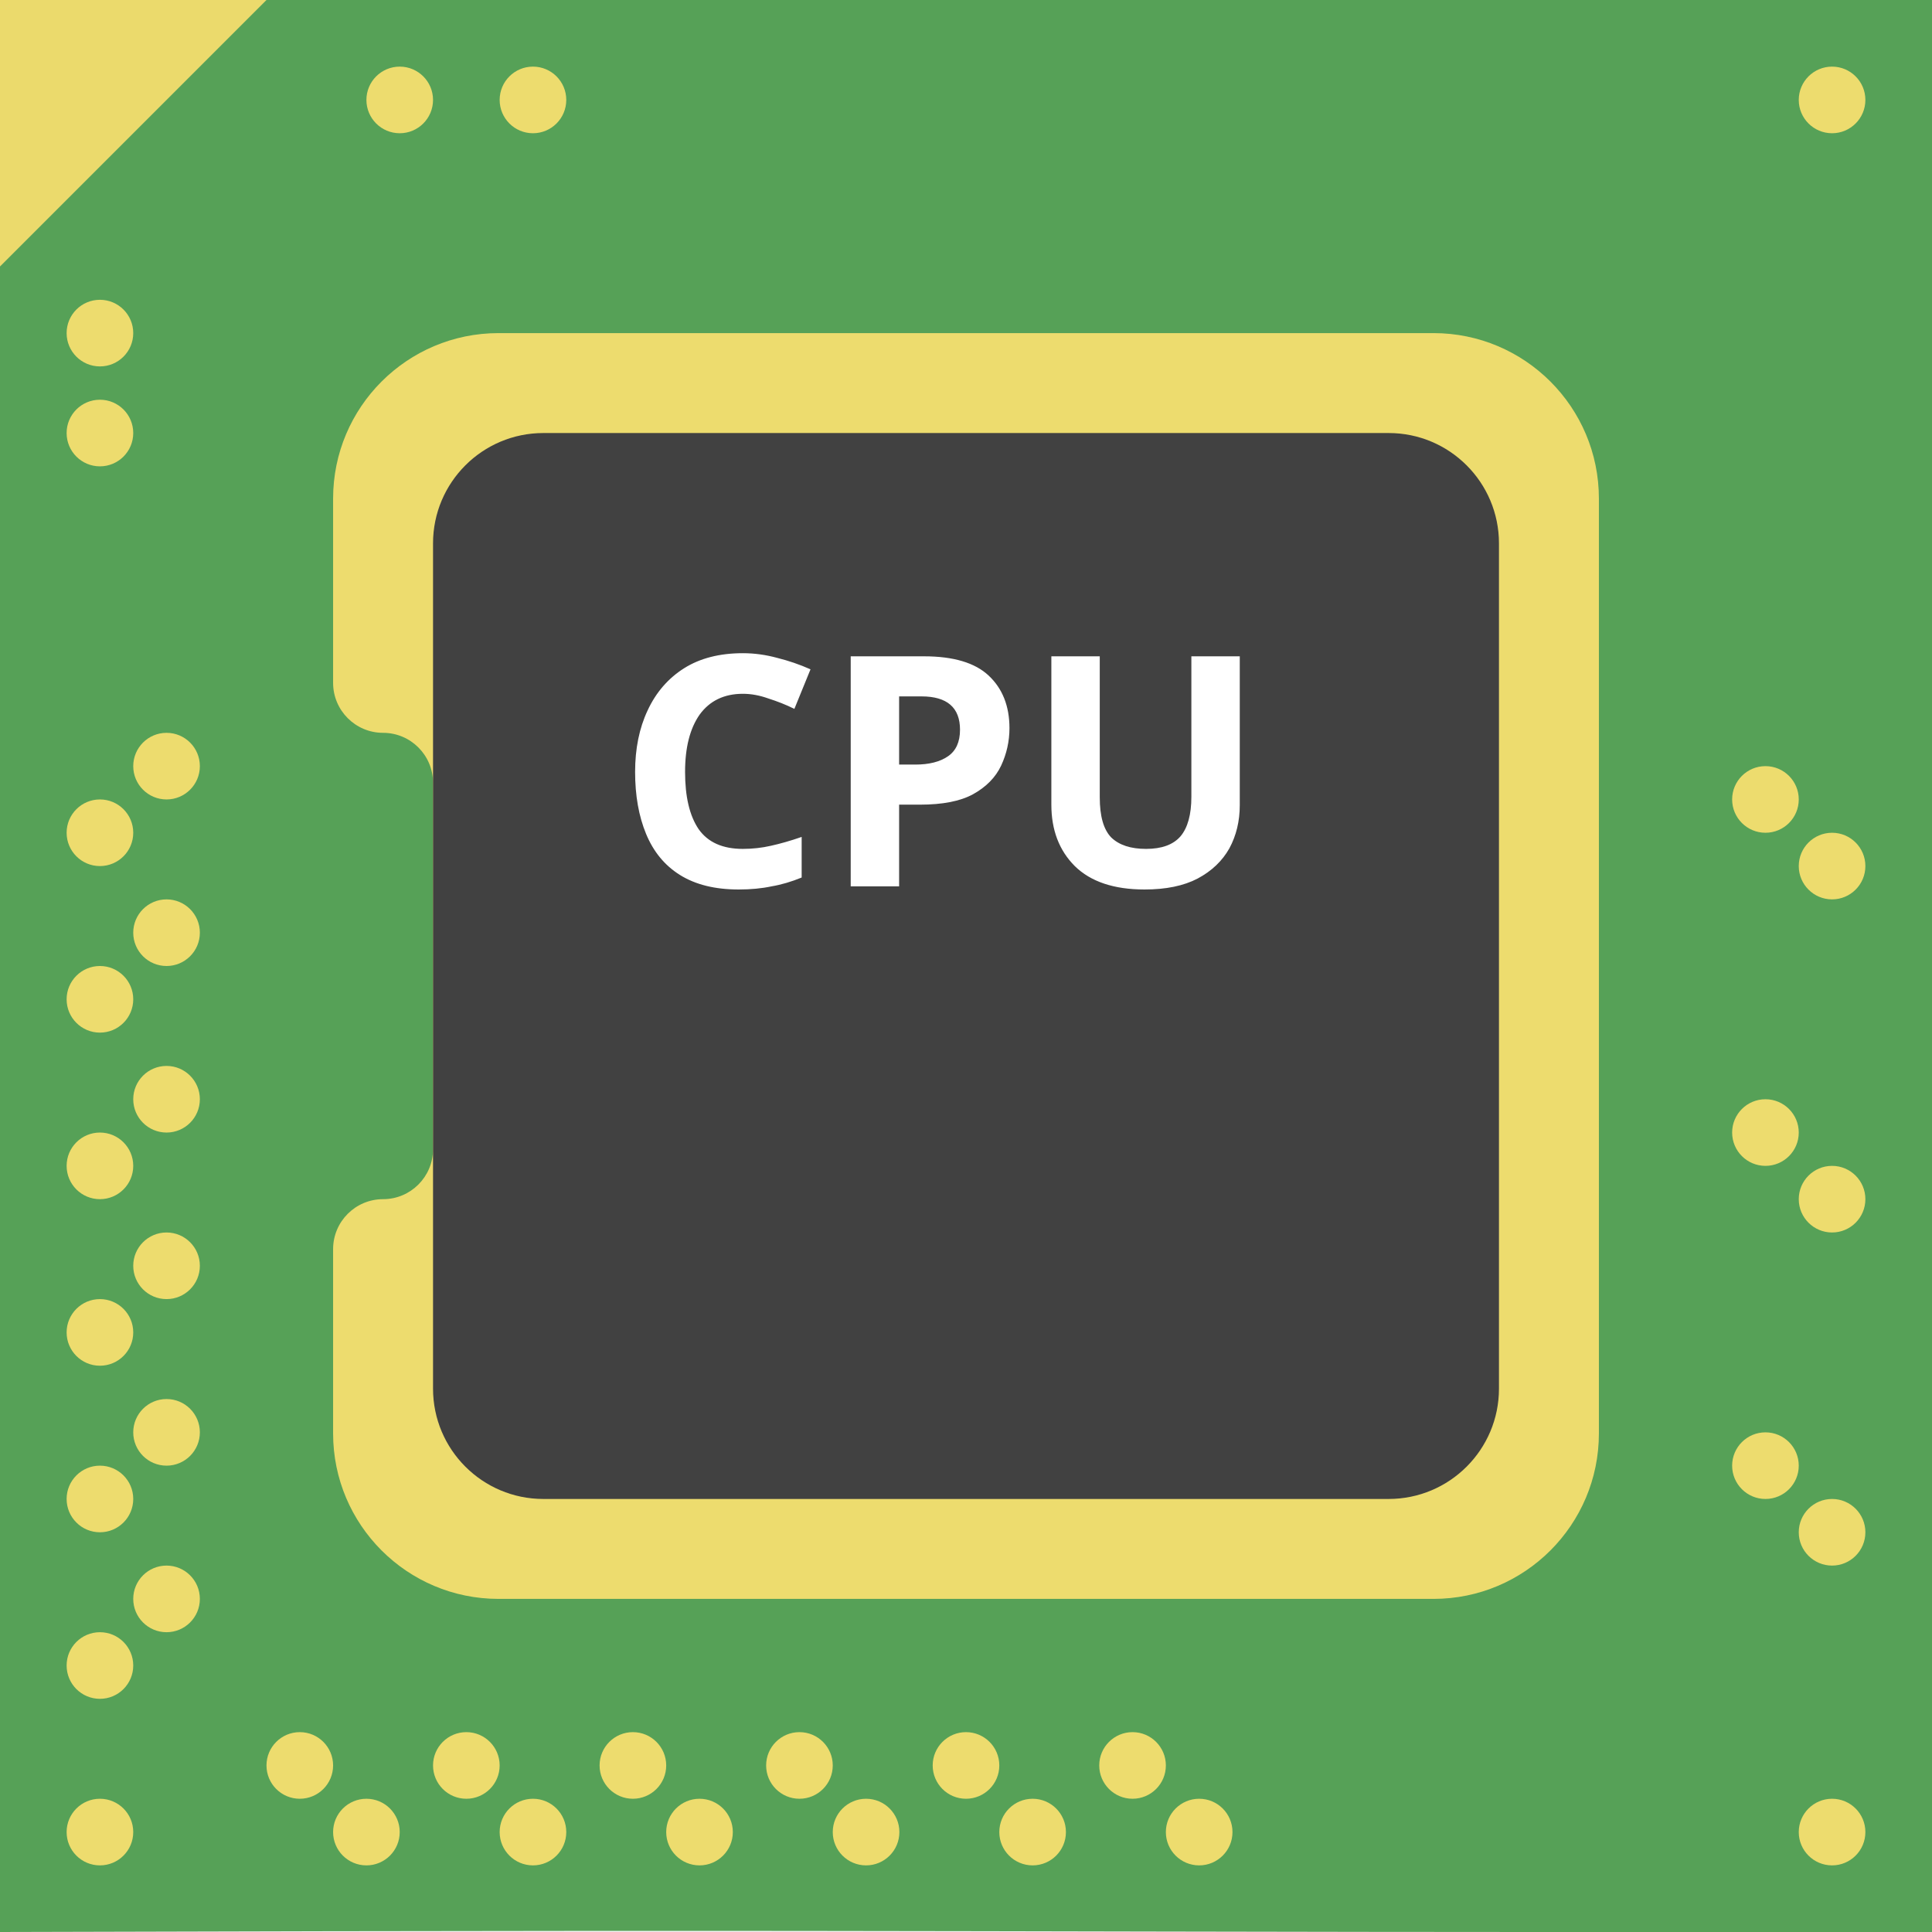
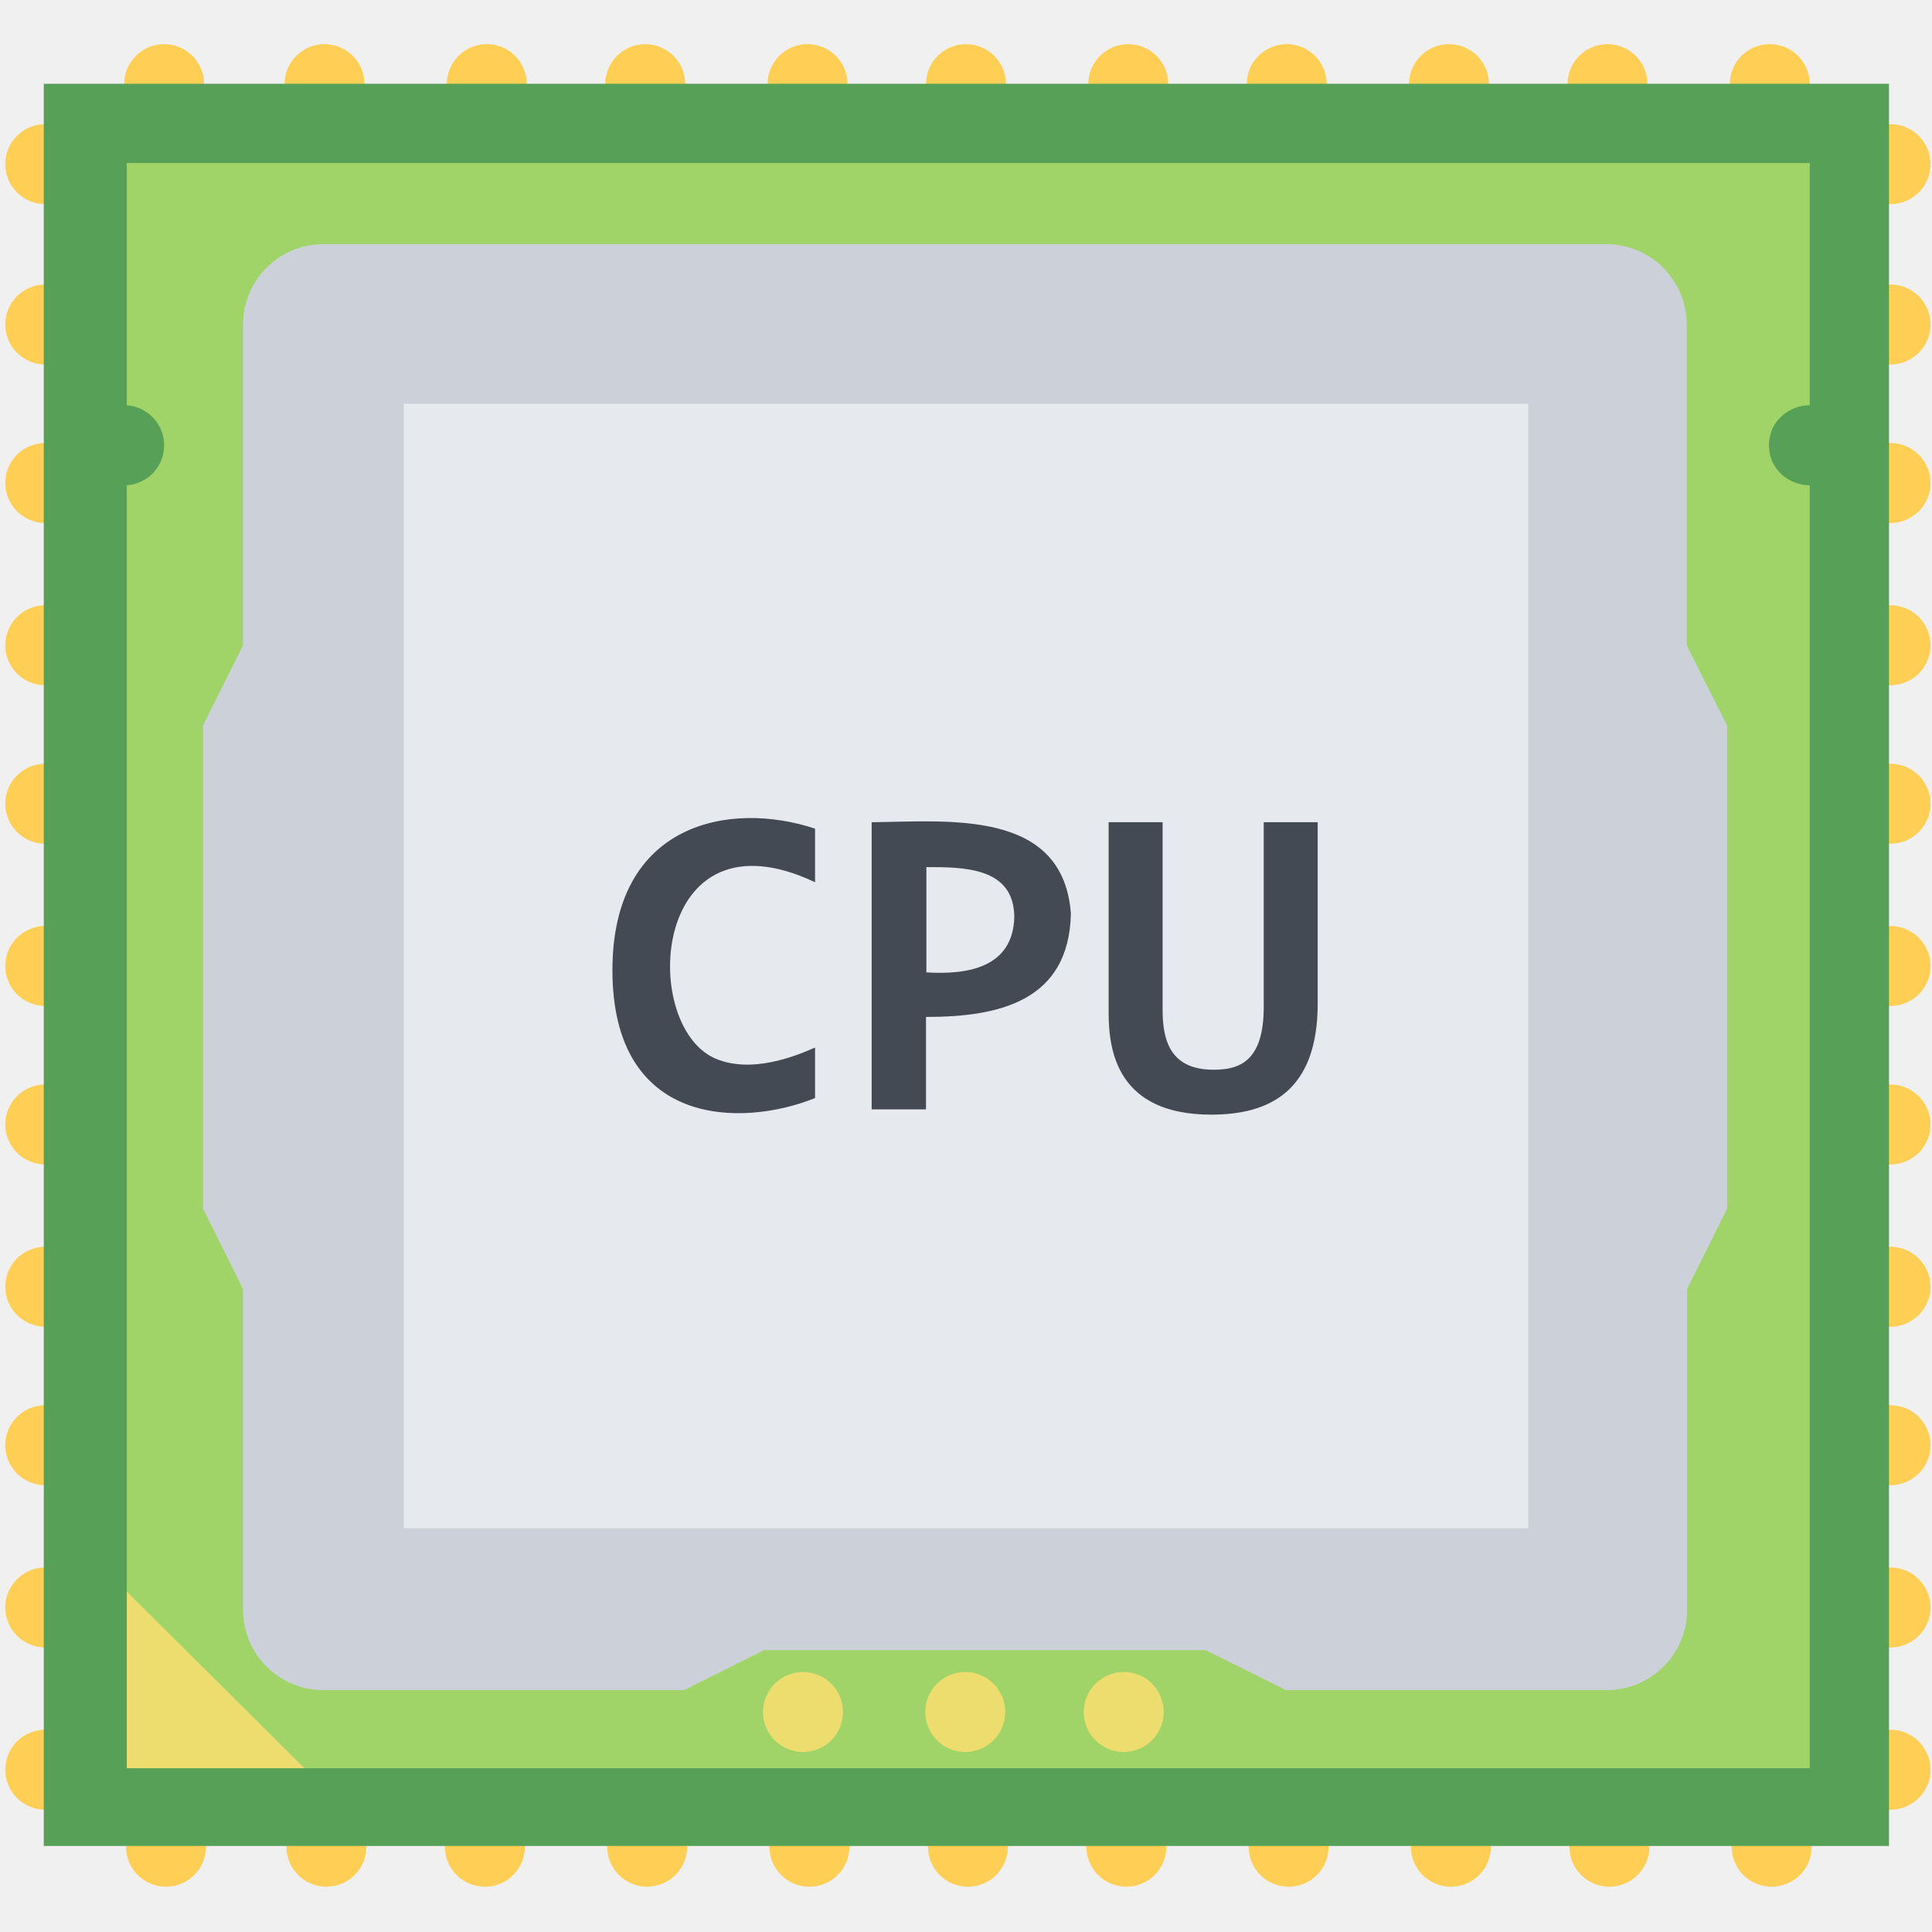
- <svg xmlns="http://www.w3.org/2000/svg" height="512px" width="512px" version="1.1" id="Capa_1" viewBox="0 0 58 58" xml:space="preserve">
-   <defs id="defs2" />
-   <path style="fill:#56a157" d="m 0,0 v 58 c 29.56,-0.087 29.463,0.02 58,0 V 0 C 28.141,-0.101 28.12,0 0,0 Z" id="path2" />
-   <polygon style="fill:#EBDA6C;" points="0,0 0,8 8,0 " id="polygon4" />
-   <path style="fill:#EDDC6E;" d="M43.033,10H14.967C12.224,10,10,12.224,10,14.967V20.5c0,0.828,0.672,1.5,1.5,1.5h0  c0.828,0,1.5,0.672,1.5,1.5v11c0,0.828-0.672,1.5-1.5,1.5h0c-0.828,0-1.5,0.672-1.5,1.5v5.533C10,45.776,12.224,48,14.967,48h28.067  C45.776,48,48,45.776,48,43.033V14.967C48,12.224,45.776,10,43.033,10z" id="path6" />
-   <g id="g82">
-     <circle style="fill:#eddc6e" cx="3" cy="50" r="1" id="circle8" />
-     <circle style="fill:#eddc6e" cx="3" cy="55" r="1" id="circle10" />
-     <circle style="fill:#eddc6e" cx="55" cy="3" r="1" id="circle12" />
-     <circle style="fill:#eddc6e" cx="55" cy="55" r="1" id="circle14" />
-     <circle style="fill:#eddc6e" cx="5" cy="48" r="1" id="circle16" />
-     <circle style="fill:#eddc6e" cx="53" cy="34" r="1" id="circle18" />
-     <circle style="fill:#eddc6e" cx="55" cy="36" r="1" id="circle20" />
-     <circle style="fill:#eddc6e" cx="53" cy="44" r="1" id="circle22" />
-     <circle style="fill:#eddc6e" cx="55" cy="46" r="1" id="circle24" />
-     <circle style="fill:#eddc6e" cx="53" cy="24" r="1" id="circle26" />
-     <circle style="fill:#eddc6e" cx="55" cy="26" r="1" id="circle28" />
-     <circle style="fill:#eddc6e" cx="3" cy="45" r="1" id="circle30" />
-     <circle style="fill:#eddc6e" cx="5" cy="43" r="1" id="circle32" />
-     <circle style="fill:#eddc6e" cx="3" cy="40" r="1" id="circle34" />
-     <circle style="fill:#eddc6e" cx="5" cy="38" r="1" id="circle36" />
-     <circle style="fill:#eddc6e" cx="3" cy="35" r="1" id="circle38" />
-     <circle style="fill:#eddc6e" cx="5" cy="33" r="1" id="circle40" />
-     <circle style="fill:#eddc6e" cx="3" cy="30" r="1" id="circle42" />
-     <circle style="fill:#eddc6e" cx="5" cy="28" r="1" id="circle44" />
-     <circle style="fill:#eddc6e" cx="3" cy="25" r="1" id="circle46" />
-     <circle style="fill:#eddc6e" cx="5" cy="23" r="1" id="circle48" />
-     <circle style="fill:#eddc6e" cx="3" cy="10" r="1" id="circle50" />
-     <circle style="fill:#eddc6e" cx="16" cy="3" r="1" id="circle52" />
-     <circle style="fill:#eddc6e" cx="12" cy="3" r="1" id="circle54" />
-     <circle style="fill:#eddc6e" cx="3" cy="13" r="1" id="circle56" />
-     <circle style="fill:#eddc6e" cx="36" cy="55" r="1" id="circle58" />
-     <circle style="fill:#eddc6e" cx="34" cy="53" r="1" id="circle60" />
-     <circle style="fill:#eddc6e" cx="31" cy="55" r="1" id="circle62" />
-     <circle style="fill:#eddc6e" cx="29" cy="53" r="1" id="circle64" />
-     <circle style="fill:#eddc6e" cx="26" cy="55" r="1" id="circle66" />
-     <circle style="fill:#eddc6e" cx="24" cy="53" r="1" id="circle68" />
-     <circle style="fill:#eddc6e" cx="21" cy="55" r="1" id="circle70" />
-     <circle style="fill:#eddc6e" cx="19" cy="53" r="1" id="circle72" />
-     <circle style="fill:#eddc6e" cx="16" cy="55" r="1" id="circle74" />
-     <circle style="fill:#eddc6e" cx="14" cy="53" r="1" id="circle76" />
-     <circle style="fill:#eddc6e" cx="11" cy="55" r="1" id="circle78" />
-     <circle style="fill:#eddc6e" cx="9" cy="53" r="1" id="circle80" />
-   </g>
-   <path style="fill:#414141;" d="M41.687,45H16.313C14.483,45,13,43.517,13,41.687V16.313C13,14.483,14.483,13,16.313,13h25.375  C43.517,13,45,14.483,45,16.313v25.375C45,43.517,43.517,45,41.687,45z" id="path84" />
-   <text xml:space="preserve" style="font-style:normal;font-weight:normal;font-size:2.9px;line-height:1.25;font-family:sans-serif;fill:#000000;fill-opacity:1;stroke:none;stroke-width:0.072" x="18.505" y="26.606" id="text6489">
-     <tspan id="tspan6487" style="font-style:normal;font-variant:normal;font-weight:bold;font-stretch:normal;font-size:9.667px;font-family:sans-serif;-inkscape-font-specification:'sans-serif, Bold';font-variant-ligatures:normal;font-variant-caps:normal;font-variant-numeric:normal;font-variant-east-asian:normal;fill:#ffffff;fill-opacity:1;stroke-width:0.072" x="18.505" y="26.606">CPU</tspan>
-   </text>
+ <svg xmlns="http://www.w3.org/2000/svg" width="512" height="512" version="1.1" viewBox="0 0 512 512">
+   <path d="m43.5 11.7c-5.84 0-10.6 4.75-10.6 10.6s4.73 10.6 10.6 10.6c5.84 0 10.6-4.76 10.6-10.6s-4.73-10.6-10.6-10.6zm42.5 0c-5.85 0-10.6 4.75-10.6 10.6s4.73 10.6 10.6 10.6c5.84 0 10.6-4.76 10.6-10.6s-4.75-10.6-10.6-10.6zm43 0c-5.85 0-10.6 4.75-10.6 10.6s4.73 10.6 10.6 10.6c5.84 0 10.6-4.76 10.6-10.6s-4.75-10.6-10.6-10.6zm42 0c-5.84 0-10.6 4.75-10.6 10.6s4.73 10.6 10.6 10.6c5.84 0 10.6-4.76 10.6-10.6s-4.76-10.6-10.6-10.6zm43 0c-5.85 0-10.6 4.75-10.6 10.6s4.73 10.6 10.6 10.6c5.84 0 10.6-4.76 10.6-10.6s-4.73-10.6-10.6-10.6zm42 0c-5.84 0-10.6 4.75-10.6 10.6s4.73 10.6 10.6 10.6c5.84 0 10.6-4.76 10.6-10.6s-4.76-10.6-10.6-10.6zm43 0c-5.85 0-10.6 4.75-10.6 10.6s4.72 10.6 10.6 10.6c5.84 0 10.6-4.76 10.6-10.6s-4.75-10.6-10.6-10.6zm42 0c-5.85 0-10.6 4.75-10.6 10.6s4.73 10.6 10.6 10.6c5.85 0 10.6-4.76 10.6-10.6s-4.73-10.6-10.6-10.6zm43 0c-5.84 0-10.6 4.75-10.6 10.6s4.75 10.6 10.6 10.6c5.84 0 10.6-4.76 10.6-10.6s-4.72-10.6-10.6-10.6zm42 0c-5.84 0-10.6 4.75-10.6 10.6s4.72 10.6 10.6 10.6c5.84 0 10.6-4.76 10.6-10.6s-4.75-10.6-10.6-10.6zm43 0c-5.85 0-10.6 4.75-10.6 10.6s4.73 10.6 10.6 10.6c5.84 0 10.6-4.76 10.6-10.6s-4.73-10.6-10.6-10.6zm-457 21.2c-5.85 0-10.6 4.73-10.6 10.6 0 5.84 4.73 10.6 10.6 10.6 5.84 0 10.6-4.73 10.6-10.6 0-5.84-4.73-10.6-10.6-10.6zm489 0c-5.84 0-10.6 4.73-10.6 10.6 0 5.84 4.72 10.6 10.6 10.6 5.84 0 10.6-4.73 10.6-10.6 0-5.84-4.75-10.6-10.6-10.6zm-489 42.5c-5.85 0-10.6 4.73-10.6 10.6 0 5.85 4.73 10.6 10.6 10.6 5.84 0 10.6-4.73 10.6-10.6 0-5.84-4.73-10.6-10.6-10.6zm489 0c-5.84 0-10.6 4.73-10.6 10.6 0 5.85 4.72 10.6 10.6 10.6 5.84 0 10.6-4.73 10.6-10.6 0-5.84-4.75-10.6-10.6-10.6zm-489 42c-5.85 0-10.6 4.73-10.6 10.6 0 5.85 4.73 10.6 10.6 10.6 5.84 0 10.6-4.73 10.6-10.6 0-5.85-4.73-10.6-10.6-10.6zm489 0c-5.84 0-10.6 4.73-10.6 10.6 0 5.85 4.72 10.6 10.6 10.6 5.84 0 10.6-4.73 10.6-10.6 0-5.85-4.75-10.6-10.6-10.6zm-489 43c-5.85 0-10.6 4.76-10.6 10.6s4.73 10.6 10.6 10.6c5.84 0 10.6-4.73 10.6-10.6 0-5.84-4.73-10.6-10.6-10.6zm489 0c-5.84 0-10.6 4.76-10.6 10.6s4.72 10.6 10.6 10.6c5.84 0 10.6-4.73 10.6-10.6 0-5.84-4.75-10.6-10.6-10.6zm-489 42c-5.85 0-10.6 4.75-10.6 10.6s4.73 10.6 10.6 10.6c5.84 0 10.6-4.73 10.6-10.6 0-5.84-4.73-10.6-10.6-10.6zm489 0c-5.84 0-10.6 4.75-10.6 10.6s4.72 10.6 10.6 10.6c5.84 0 10.6-4.73 10.6-10.6 0-5.84-4.75-10.6-10.6-10.6zm-489 43c-5.85 0-10.6 4.73-10.6 10.6 0 5.85 4.73 10.6 10.6 10.6 5.84 0 10.6-4.73 10.6-10.6 0-5.85-4.73-10.6-10.6-10.6zm489 0c-5.84 0-10.6 4.73-10.6 10.6 0 5.85 4.72 10.6 10.6 10.6 5.84 0 10.6-4.73 10.6-10.6 0-5.85-4.75-10.6-10.6-10.6zm-489 42c-5.85 0-10.6 4.75-10.6 10.6 0 5.84 4.73 10.6 10.6 10.6 5.84 0 10.6-4.72 10.6-10.6 0-5.84-4.73-10.6-10.6-10.6zm489 0c-5.84 0-10.6 4.75-10.6 10.6 0 5.84 4.72 10.6 10.6 10.6 5.84 0 10.6-4.72 10.6-10.6 0-5.84-4.75-10.6-10.6-10.6zm-489 43c-5.85 0-10.6 4.72-10.6 10.6 0 5.84 4.73 10.6 10.6 10.6 5.84 0 10.6-4.75 10.6-10.6 0-5.84-4.73-10.6-10.6-10.6zm489 0c-5.84 0-10.6 4.72-10.6 10.6 0 5.84 4.72 10.6 10.6 10.6 5.84 0 10.6-4.75 10.6-10.6 0-5.84-4.75-10.6-10.6-10.6zm-489 42c-5.85 0-10.6 4.73-10.6 10.6 0 5.85 4.73 10.6 10.6 10.6 5.84 0 10.6-4.73 10.6-10.6 0-5.85-4.73-10.6-10.6-10.6zm489 0c-5.84 0-10.6 4.73-10.6 10.6 0 5.85 4.72 10.6 10.6 10.6 5.84 0 10.6-4.73 10.6-10.6 0-5.85-4.75-10.6-10.6-10.6zm-489 43c-5.85 0-10.6 4.75-10.6 10.6 0 5.84 4.73 10.6 10.6 10.6 5.84 0 10.6-4.72 10.6-10.6 0-5.84-4.73-10.6-10.6-10.6zm489 0c-5.84 0-10.6 4.75-10.6 10.6 0 5.84 4.72 10.6 10.6 10.6 5.84 0 10.6-4.72 10.6-10.6 0-5.84-4.75-10.6-10.6-10.6zm-489 43c-5.85 0-10.6 4.72-10.6 10.6 0 5.84 4.73 10.6 10.6 10.6 5.84 0 10.6-4.75 10.6-10.6 0-5.84-4.73-10.6-10.6-10.6zm489 0c-5.84 0-10.6 4.72-10.6 10.6 0 5.84 4.72 10.6 10.6 10.6 5.84 0 10.6-4.75 10.6-10.6 0-5.84-4.75-10.6-10.6-10.6zm-457 20.4c-5.85 0-10.6 4.75-10.6 10.6 0 5.84 4.73 10.6 10.6 10.6 5.84 0 10.6-4.72 10.6-10.6 0-5.84-4.73-10.6-10.6-10.6zm42.5 0c-5.84 0-10.6 4.75-10.6 10.6 0 5.84 4.73 10.6 10.6 10.6 5.85 0 10.6-4.72 10.6-10.6 0-5.84-4.73-10.6-10.6-10.6zm42 0c-5.85 0-10.6 4.75-10.6 10.6 0 5.84 4.73 10.6 10.6 10.6 5.85 0 10.6-4.72 10.6-10.6 0-5.84-4.75-10.6-10.6-10.6zm43 0c-5.85 0-10.6 4.75-10.6 10.6 0 5.84 4.73 10.6 10.6 10.6 5.84 0 10.6-4.72 10.6-10.6 0-5.84-4.73-10.6-10.6-10.6zm43 0c-5.84 0-10.6 4.75-10.6 10.6 0 5.84 4.73 10.6 10.6 10.6 5.85 0 10.6-4.72 10.6-10.6 0-5.84-4.73-10.6-10.6-10.6zm42 0c-5.85 0-10.6 4.75-10.6 10.6 0 5.84 4.73 10.6 10.6 10.6 5.85 0 10.6-4.72 10.6-10.6 0-5.84-4.75-10.6-10.6-10.6zm42 0c-5.84 0-10.6 4.75-10.6 10.6 0 5.84 4.75 10.6 10.6 10.6 5.84 0 10.6-4.72 10.6-10.6 0-5.84-4.72-10.6-10.6-10.6zm43 0c-5.84 0-10.6 4.75-10.6 10.6 0 5.84 4.72 10.6 10.6 10.6 5.84 0 10.6-4.72 10.6-10.6 0-5.84-4.75-10.6-10.6-10.6zm43 0c-5.85 0-10.6 4.75-10.6 10.6 0 5.84 4.73 10.6 10.6 10.6 5.85 0 10.6-4.72 10.6-10.6 0-5.84-4.75-10.6-10.6-10.6zm42 0c-5.84 0-10.6 4.75-10.6 10.6 0 5.84 4.75 10.6 10.6 10.6 5.84 0 10.6-4.72 10.6-10.6 0-5.84-4.72-10.6-10.6-10.6zm43 0c-5.84 0-10.6 4.75-10.6 10.6 0 5.84 4.72 10.6 10.6 10.6 5.84 0 10.6-4.72 10.6-10.6 0-5.84-4.75-10.6-10.6-10.6z" fill="#ffce54" />
+   <rect x="22.3" y="32.9" width="467" height="446" fill="#a0d468" />
+   <path d="m29.8 418-7.57 7.97v52.8h51.7l8.97-7.97zm183 25.1c-5.84 0-10.6 4.75-10.6 10.6 0 5.84 4.73 10.6 10.6 10.6 5.85 0 10.6-4.72 10.6-10.6s-4.73-10.6-10.6-10.6zm43 0c-5.85 0-10.6 4.75-10.6 10.6 0 5.84 4.75 10.6 10.6 10.6 5.85 0 10.6-4.72 10.6-10.6s-4.75-10.6-10.6-10.6zm42 0c-5.84 0-10.6 4.75-10.6 10.6 0 5.84 4.75 10.6 10.6 10.6 5.84 0 10.6-4.72 10.6-10.6s-4.72-10.6-10.6-10.6z" fill="#eddc6e" />
+   <path d="m11.6 22.2v467h489v-467zm22 21h446v64.2c-4.82-0.09-10.8 3.67-10.8 10.6s5.98 10.7 10.8 10.6v340h-446v-340c5.52-0.36 9.9-4.94 9.9-10.6 0-5.61-4.38-10.2-9.9-10.6z" fill="#56a157" />
+   <path d="m447 171v-85c0-11.7-9.52-21.3-21.3-21.3h-340c-11.7 0-21.3 9.52-21.3 21.3v85l-10.6 21.3v128l10.6 21.3v85c0 11.7 9.51 21.3 21.3 21.3h95.6l21.2-10.6h117l21.3 10.6h85c11.7 0 21.3-9.52 21.3-21.3v-85l10.6-21.3v-128z" fill="#ccd1d9" />
+   <rect x="107" y="107" width="298" height="298" fill="#e6e9ed" />
+   <path d="m216 291c-19.6 7.88-53.7 7.66-53.7-33.9 0-39.1 31.1-45 53.7-37.5v14.2c-43.2-20.4-46.7 37.4-26.7 46.6 9.54 4.28 21.3-0.395 26.7-2.79zm67.8-48.9c-0.511 23.4-19.3 27.4-38.4 27.4v24.5h-14.4v-76.1c20.6-0.234 50.7-3.5 52.8 24.2zm-15 0.99c-0.032-13.3-13.4-13.3-23.3-13.3v27.9c10.9 0.679 22.9-1.23 23.3-14.6zm80.4 22.9c0 23.3-12.9 29.4-28.2 29.4-24.9 0-27.2-16.9-27.2-27v-50.5h14.3v49.6c0 7.47 1.54 16 13.5 16 6.61 0 13.3-1.97 13.3-16.6v-49h14.3z" fill="#434a54" />
</svg>
